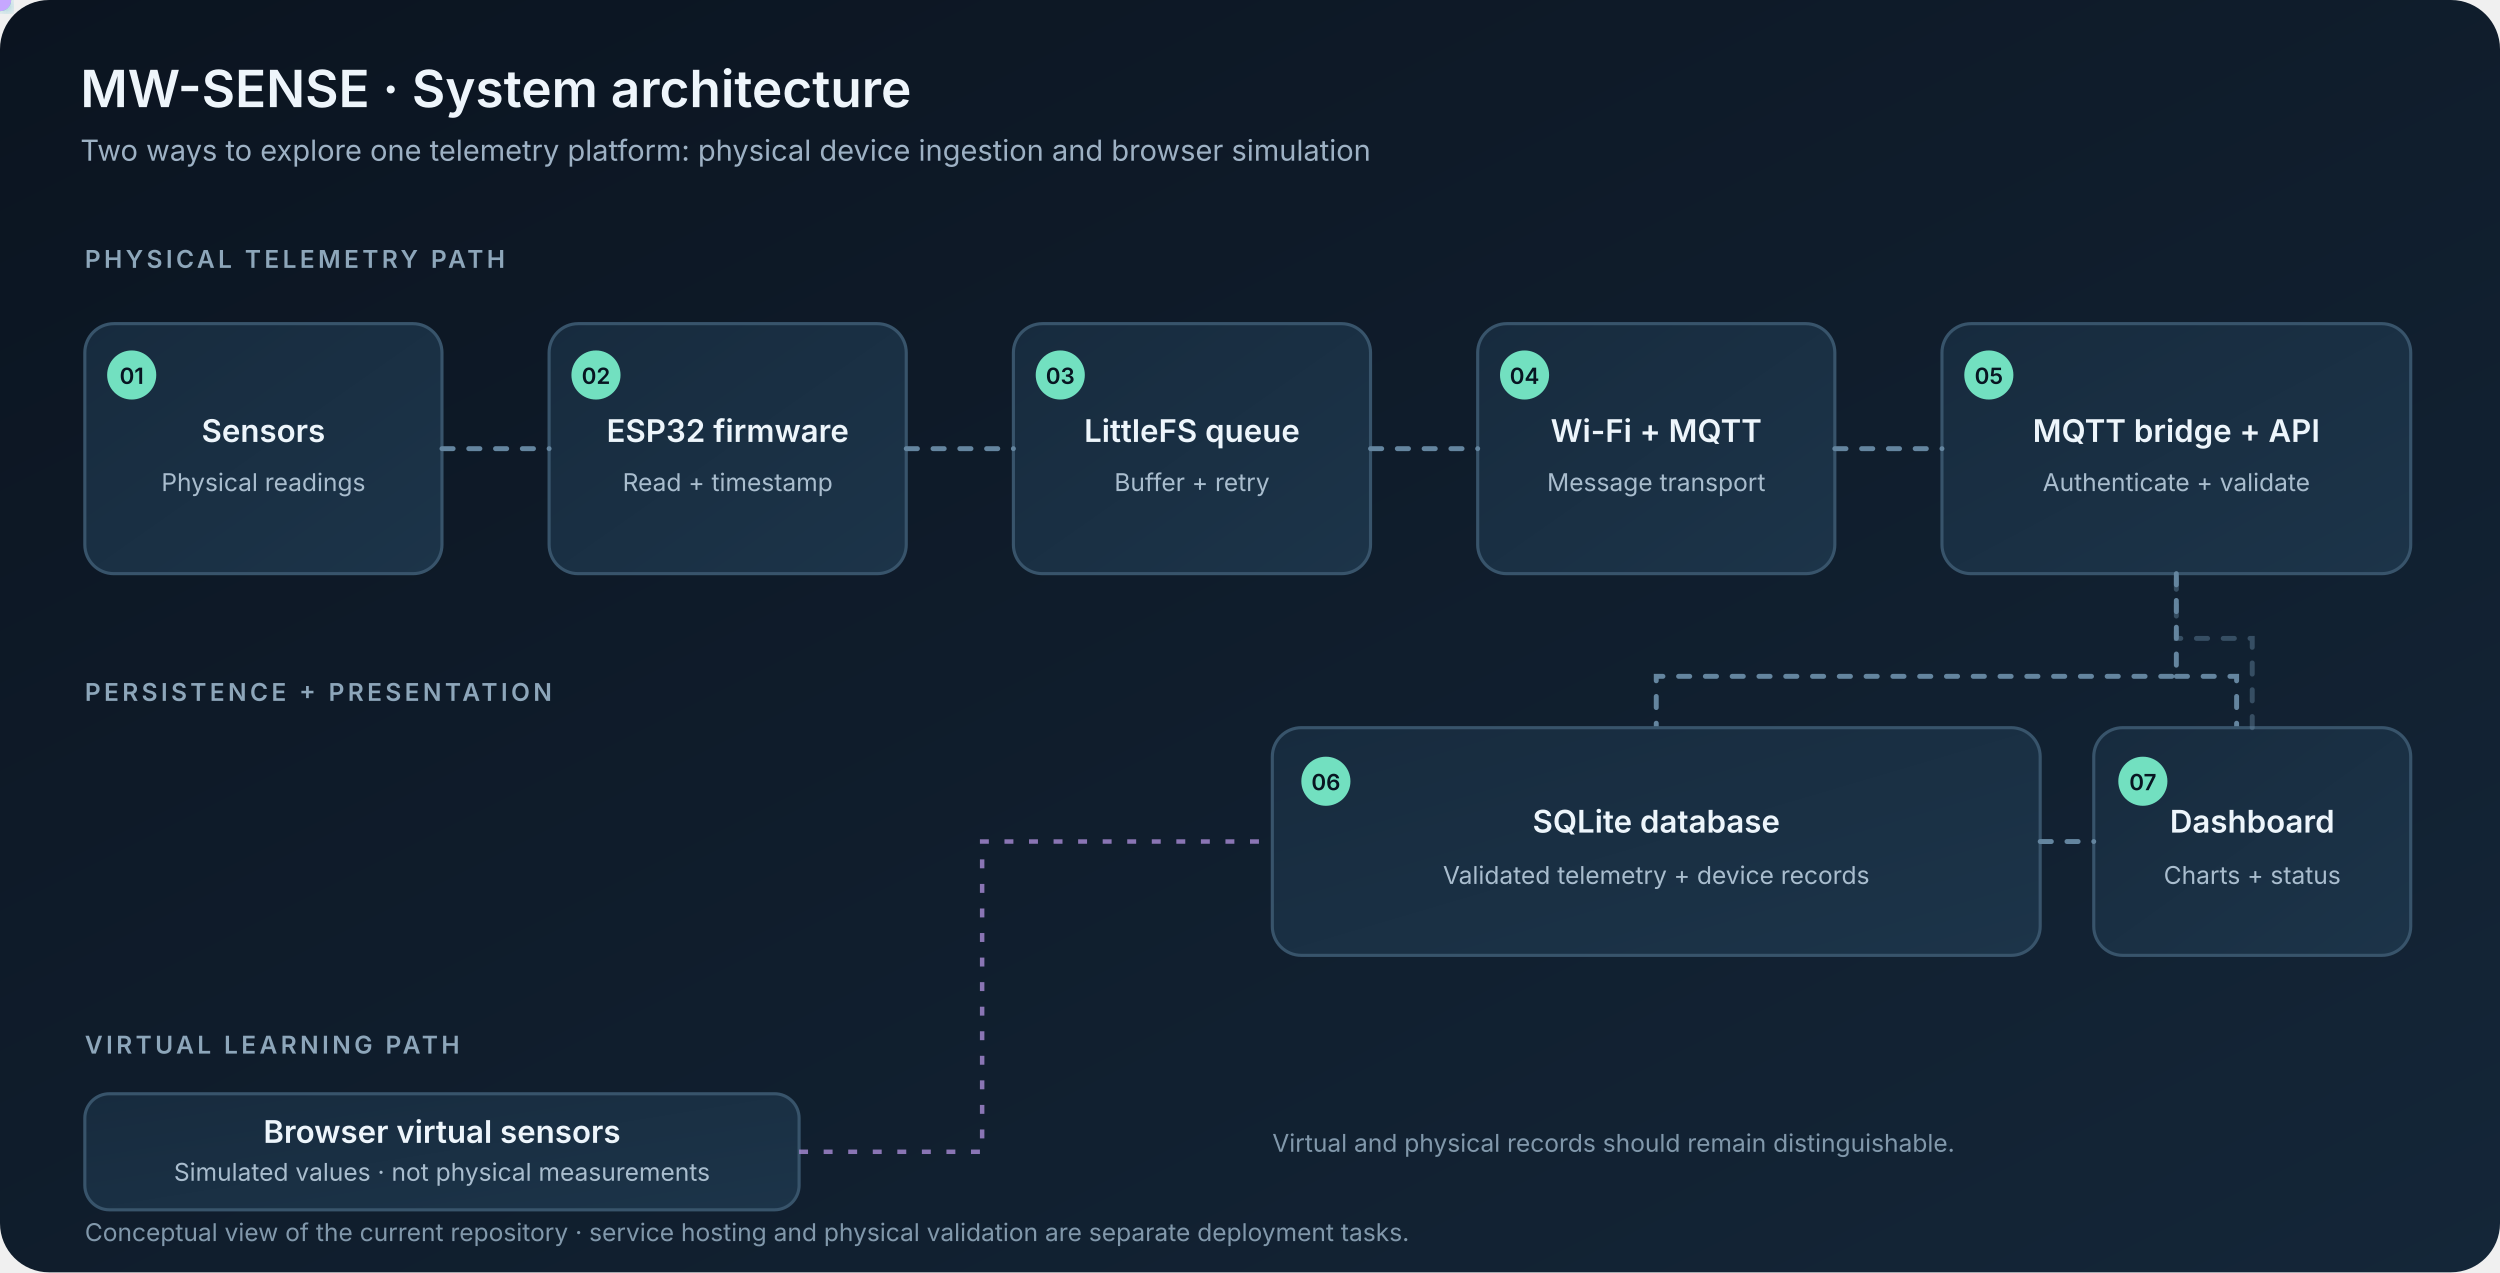
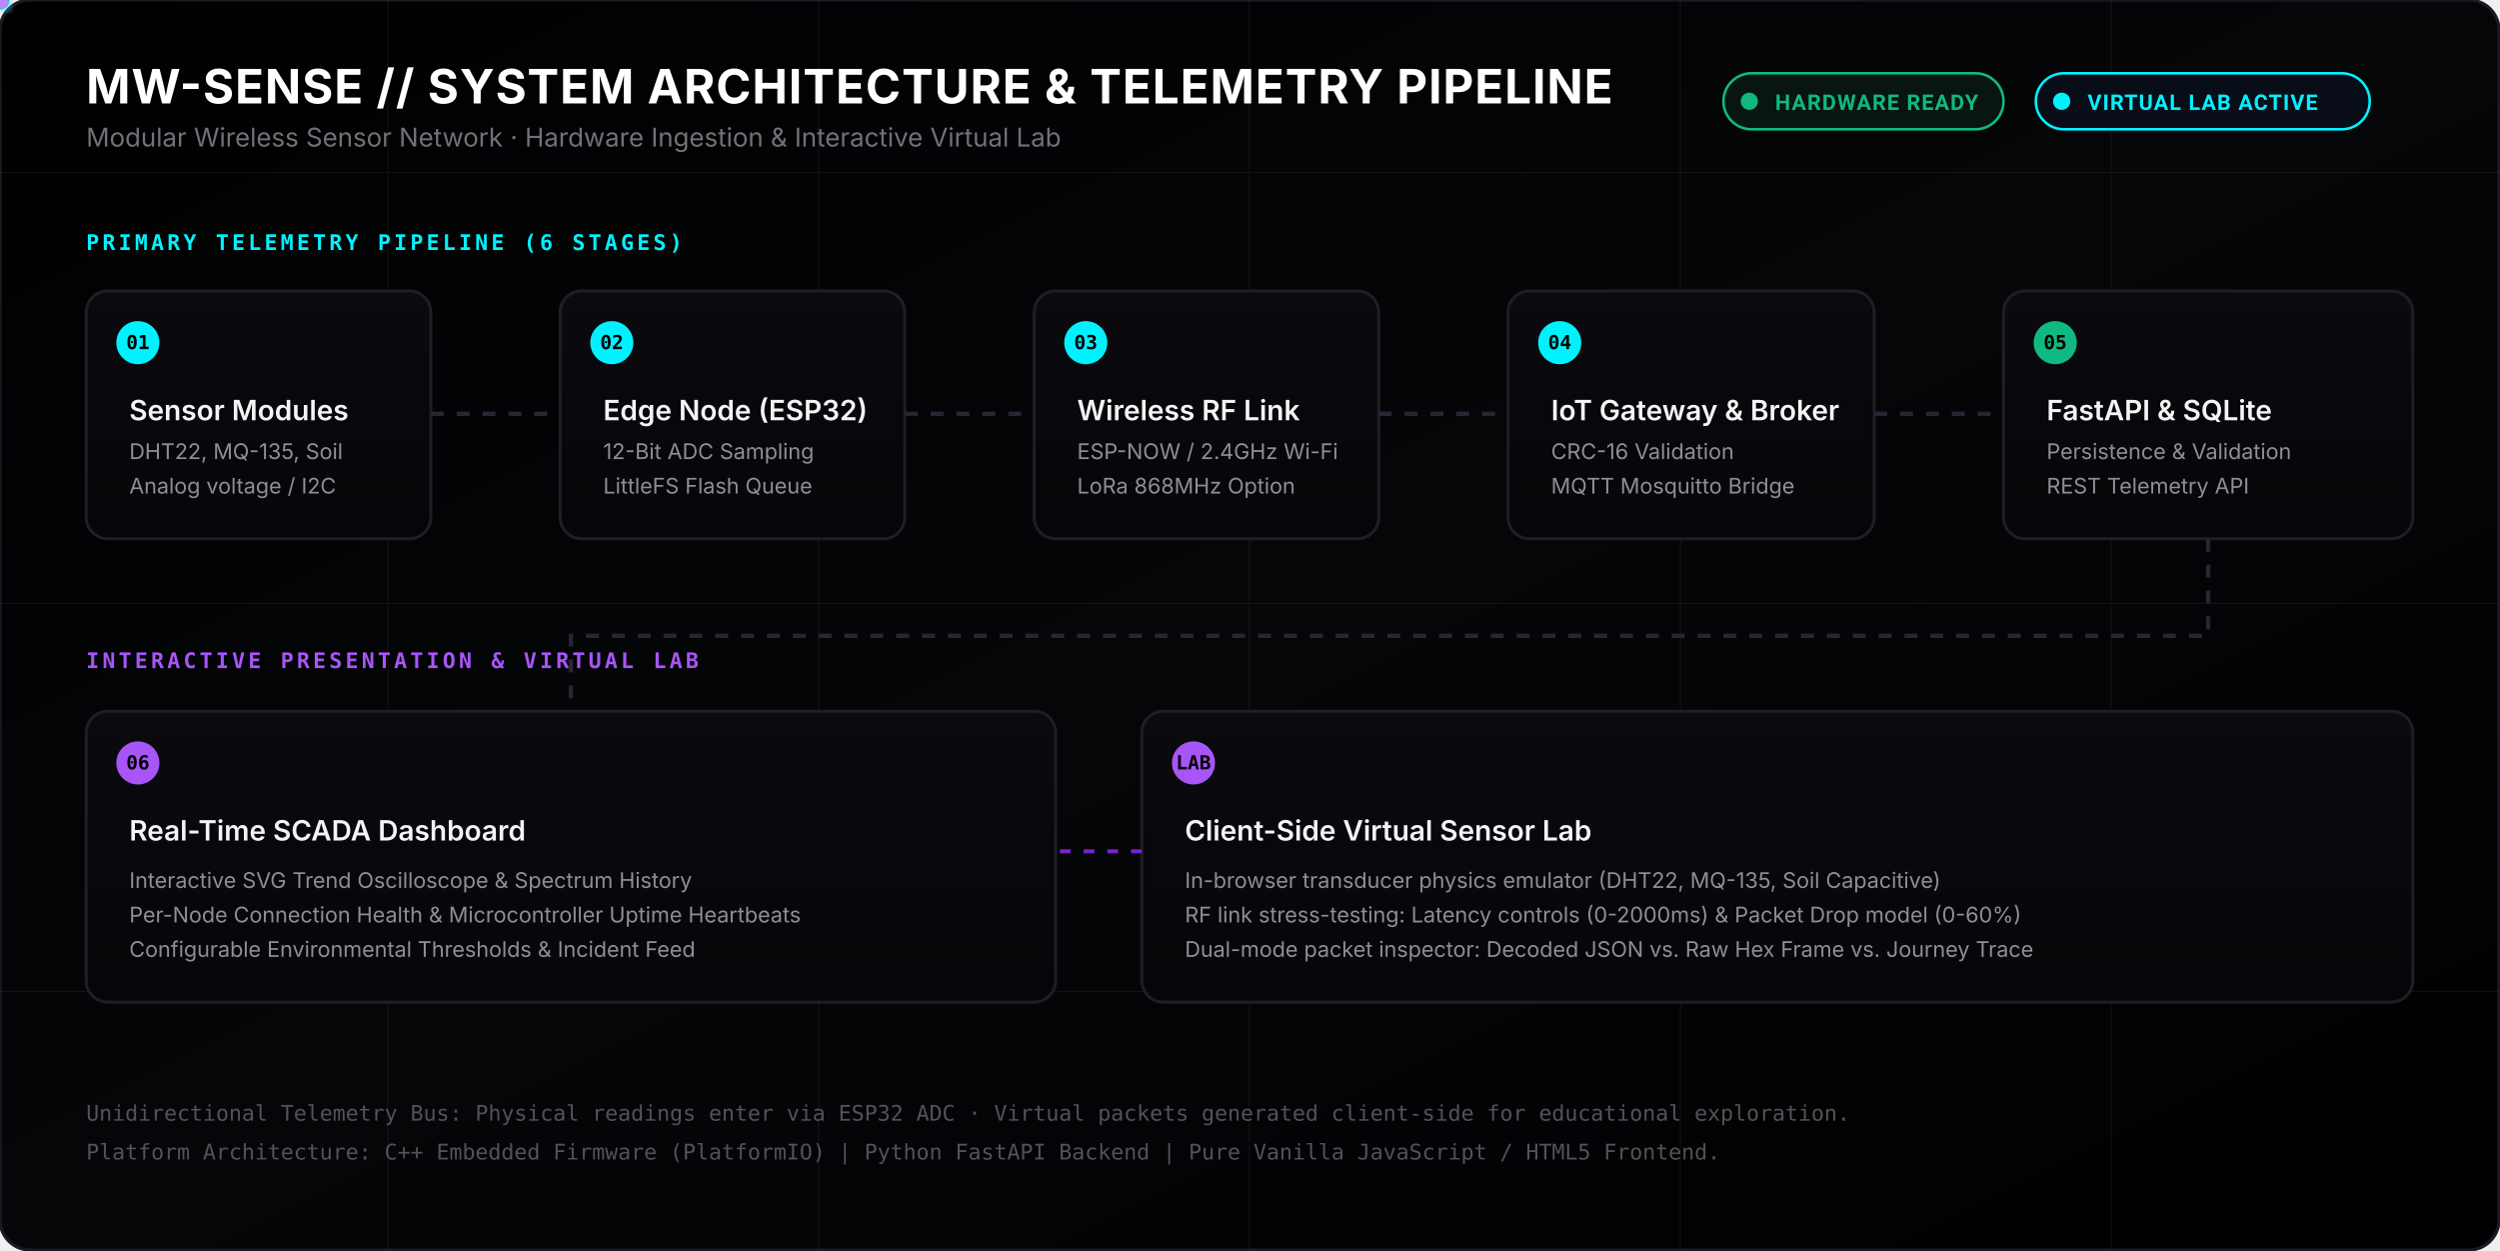
- <svg xmlns="http://www.w3.org/2000/svg" viewBox="0 0 1120 570" role="img" aria-labelledby="title desc">
+ <svg xmlns="http://www.w3.org/2000/svg" viewBox="0 0 1160 580" role="img" aria-labelledby="title desc" style="background:#000000; font-family:-apple-system, BlinkMacSystemFont, 'Segoe UI', Roboto, 'Helvetica Neue', Arial, sans-serif;">
  <defs>
-     <linearGradient id="canvas" x1="0" y1="0" x2="1" y2="1">
-       <stop stop-color="#0b1420" />
-       <stop offset="1" stop-color="#142638" />
+     <linearGradient id="bgCanvas" x1="0%" y1="0%" x2="100%" y2="100%">
+       <stop offset="0%" stop-color="#000000" />
+       <stop offset="50%" stop-color="#040608" />
+       <stop offset="100%" stop-color="#000000" />
    </linearGradient>
-     <linearGradient id="panel" x1="0" y1="0" x2="1" y2="1">
-       <stop stop-color="#172b3e" />
-       <stop offset="1" stop-color="#1c3449" />
+     <linearGradient id="panelGrad" x1="0%" y1="0%" x2="0%" y2="100%">
+       <stop offset="0%" stop-color="#0a0a0f" />
+       <stop offset="100%" stop-color="#060609" />
    </linearGradient>
-     <filter id="glow">
+     <linearGradient id="cyanLine" x1="0%" y1="0%" x2="100%" y2="0%">
+       <stop offset="0%" stop-color="#00f2fe" />
+       <stop offset="100%" stop-color="#4facfe" />
+     </linearGradient>
+     <filter id="glowCyan" x="-20%" y="-20%" width="140%" height="140%">
+       <feGaussianBlur stdDeviation="3.5" result="blur" />
+       <feMerge>
+         <feMergeNode in="blur" />
+         <feMergeNode in="SourceGraphic" />
+       </feMerge>
+     </filter>
+     <filter id="glowGreen" x="-20%" y="-20%" width="140%" height="140%">
      <feGaussianBlur stdDeviation="3" result="blur" />
      <feMerge>
        <feMergeNode in="blur" />
        <feMergeNode in="SourceGraphic" />
      </feMerge>
    </filter>
    <style>
-     .heading{font:600 23px system-ui,-apple-system,sans-serif;fill:#eef5fb}
-     .subheading{font:13px system-ui,-apple-system,sans-serif;fill:#9db1c4}
-     .lane{font:600 11px system-ui,-apple-system,sans-serif;letter-spacing:1.5px;fill:#8da6ba}
-     .node{fill:url(#panel);stroke:#38546b;stroke-width:1.4}
-     .nodeTitle{font:600 14px system-ui,-apple-system,sans-serif;fill:#edf5fb}
-     .nodeSub{font:11px system-ui,-apple-system,sans-serif;fill:#a9bdce}
-     .number{font:600 10px system-ui,-apple-system,sans-serif;fill:#081522}
-     .flow{fill:none;stroke:#64859f;stroke-width:2.2;stroke-linecap:round;stroke-dasharray:5 7}
-     .virtual{fill:none;stroke:#a98bd6;stroke-width:2;stroke-dasharray:4 7;opacity:.8}
-     .packet{fill:#72e0c0;filter:url(#glow)}
-     .vpacket{fill:#c6a7ff;filter:url(#glow)}
-     .foot{font:11px system-ui,-apple-system,sans-serif;fill:#8198ab}
-     @media (prefers-reduced-motion: reduce){.packet,.vpacket{display:none}}
-   </style>
+       .title-text { font: 700 22px -apple-system, BlinkMacSystemFont, sans-serif; fill: #ffffff; letter-spacing: 0.5px; }
+       .sub-text { font: 12px -apple-system, BlinkMacSystemFont, sans-serif; fill: #71717a; }
+       .lane-label { font: 700 10px monospace; fill: #00f2fe; letter-spacing: 1.5px; }
+       .lane-virtual { font: 700 10px monospace; fill: #a855f7; letter-spacing: 1.5px; }
+       
+       .node-card { fill: url(#panelGrad); stroke: #1e1e26; stroke-width: 1.4; rx: 10px; }
+       .node-card:hover { stroke: #00f2fe; }
+       .node-title { font: 600 13px -apple-system, BlinkMacSystemFont, sans-serif; fill: #f4f4f5; }
+       .node-detail { font: 10px -apple-system, BlinkMacSystemFont, sans-serif; fill: #8e8e99; }
+       .node-badge { font: 700 9px monospace; fill: #000000; }
+       
+       .bus-line { fill: none; stroke: #272733; stroke-width: 2; stroke-dasharray: 6 6; }
+       .bus-active { fill: none; stroke: #00f2fe; stroke-width: 2.2; stroke-linecap: round; }
+       .virtual-bus { fill: none; stroke: #7e22ce; stroke-width: 1.8; stroke-dasharray: 5 6; }
+       
+       .packet-cyan { fill: #00f2fe; filter: url(#glowCyan); }
+       .packet-green { fill: #10b981; filter: url(#glowGreen); }
+       .packet-purple { fill: #c084fc; filter: url(#glowCyan); }
+       
+       .footer-note { font: 10px monospace; fill: #52525b; }
+       
+       .pulse-indicator {
+         animation: pulseDot 2s infinite ease-in-out;
+       }
+       @keyframes pulseDot {
+         0%, 100% { opacity: 0.6; }
+         50% { opacity: 1; filter: drop-shadow(0 0 6px #00f2fe); }
+       }
+     </style>
  </defs>
-   <rect width="1120" height="570" rx="22" fill="url(#canvas)" />
-   <text class="heading" x="36" y="48">MW-SENSE · System architecture</text>
-   <text class="subheading" x="36" y="72">Two ways to explore one telemetry platform: physical device ingestion and browser simulation</text>
-   <text class="lane" x="38" y="120">PHYSICAL TELEMETRY PATH</text>
-   <g>
-     <rect class="node" x="38" y="145" width="160" height="112" rx="13" />
-     <circle cx="59" cy="168" r="11" fill="#72e0c0" />
-     <text class="number" x="59" y="172" text-anchor="middle">01</text>
-     <text class="nodeTitle" x="118" y="198" text-anchor="middle">Sensors</text>
-     <text class="nodeSub" x="118" y="220" text-anchor="middle">Physical readings</text>
-     <rect class="node" x="246" y="145" width="160" height="112" rx="13" />
-     <circle cx="267" cy="168" r="11" fill="#72e0c0" />
-     <text class="number" x="267" y="172" text-anchor="middle">02</text>
-     <text class="nodeTitle" x="326" y="198" text-anchor="middle">ESP32 firmware</text>
-     <text class="nodeSub" x="326" y="220" text-anchor="middle">Read + timestamp</text>
-     <rect class="node" x="454" y="145" width="160" height="112" rx="13" />
-     <circle cx="475" cy="168" r="11" fill="#72e0c0" />
-     <text class="number" x="475" y="172" text-anchor="middle">03</text>
-     <text class="nodeTitle" x="534" y="198" text-anchor="middle">LittleFS queue</text>
-     <text class="nodeSub" x="534" y="220" text-anchor="middle">Buffer + retry</text>
-     <rect class="node" x="662" y="145" width="160" height="112" rx="13" />
-     <circle cx="683" cy="168" r="11" fill="#72e0c0" />
-     <text class="number" x="683" y="172" text-anchor="middle">04</text>
-     <text class="nodeTitle" x="742" y="198" text-anchor="middle">Wi-Fi + MQTT</text>
-     <text class="nodeSub" x="742" y="220" text-anchor="middle">Message transport</text>
-     <rect class="node" x="870" y="145" width="210" height="112" rx="13" />
-     <circle cx="891" cy="168" r="11" fill="#72e0c0" />
-     <text class="number" x="891" y="172" text-anchor="middle">05</text>
-     <text class="nodeTitle" x="975" y="198" text-anchor="middle">MQTT bridge + API</text>
-     <text class="nodeSub" x="975" y="220" text-anchor="middle">Authenticate + validate</text>
+   <rect width="1160" height="580" rx="14" fill="url(#bgCanvas)" stroke="#1a1a24" stroke-width="1.5" />
+   <g opacity="0.06" stroke="#ffffff" stroke-width="0.5">
+     <line x1="0" y1="80" x2="1160" y2="80" />
+     <line x1="0" y1="280" x2="1160" y2="280" />
+     <line x1="0" y1="460" x2="1160" y2="460" />
+     <line x1="180" y1="0" x2="180" y2="580" />
+     <line x1="380" y1="0" x2="380" y2="580" />
+     <line x1="580" y1="0" x2="580" y2="580" />
+     <line x1="780" y1="0" x2="780" y2="580" />
+     <line x1="980" y1="0" x2="980" y2="580" />
  </g>
-   <g class="flow">
-     <path d="M198 201H246" />
-     <path d="M406 201H454" />
-     <path d="M614 201H662" />
-     <path d="M822 201H870" />
+   <g transform="translate(40, 48)">
+     <text class="title-text" x="0" y="0">MW-SENSE // SYSTEM ARCHITECTURE &amp; TELEMETRY PIPELINE</text>
+     <text class="sub-text" x="0" y="20">Modular Wireless Sensor Network · Hardware Ingestion &amp; Interactive Virtual Lab</text>
+     <g transform="translate(760, -14)">
+       <rect x="0" y="0" width="130" height="26" rx="13" fill="#081512" stroke="#10b981" stroke-width="1.2" />
+       <circle cx="12" cy="13" r="4" fill="#10b981" class="pulse-indicator" />
+       <text x="24" y="17" fill="#10b981" font-size="10" font-weight="700" letter-spacing="0.05em">HARDWARE READY</text>
+       <rect x="145" y="0" width="155" height="26" rx="13" fill="#090d18" stroke="#00f2fe" stroke-width="1.2" />
+       <circle cx="157" cy="13" r="4" fill="#00f2fe" class="pulse-indicator" />
+       <text x="169" y="17" fill="#00f2fe" font-size="10" font-weight="700" letter-spacing="0.05em">VIRTUAL LAB ACTIVE</text>
+     </g>
  </g>
-   <circle class="packet" r="5">
-     <animateMotion dur="6s" repeatCount="indefinite" path="M198 201H975" />
+   <text class="lane-label" x="40" y="116">PRIMARY TELEMETRY PIPELINE (6 STAGES)</text>
+   <g transform="translate(40, 135)">
+     <rect class="node-card" width="160" height="115" />
+     <circle cx="24" cy="24" r="10" fill="#00f2fe" />
+     <text class="node-badge" x="24" y="27" text-anchor="middle">01</text>
+     <text class="node-title" x="20" y="60">Sensor Modules</text>
+     <text class="node-detail" x="20" y="78">DHT22, MQ-135, Soil</text>
+     <text class="node-detail" x="20" y="94">Analog voltage / I2C</text>
+   </g>
+   <g transform="translate(260, 135)">
+     <rect class="node-card" width="160" height="115" />
+     <circle cx="24" cy="24" r="10" fill="#00f2fe" />
+     <text class="node-badge" x="24" y="27" text-anchor="middle">02</text>
+     <text class="node-title" x="20" y="60">Edge Node (ESP32)</text>
+     <text class="node-detail" x="20" y="78">12-Bit ADC Sampling</text>
+     <text class="node-detail" x="20" y="94">LittleFS Flash Queue</text>
+   </g>
+   <g transform="translate(480, 135)">
+     <rect class="node-card" width="160" height="115" />
+     <circle cx="24" cy="24" r="10" fill="#00f2fe" />
+     <text class="node-badge" x="24" y="27" text-anchor="middle">03</text>
+     <text class="node-title" x="20" y="60">Wireless RF Link</text>
+     <text class="node-detail" x="20" y="78">ESP-NOW / 2.4GHz Wi-Fi</text>
+     <text class="node-detail" x="20" y="94">LoRa 868MHz Option</text>
+   </g>
+   <g transform="translate(700, 135)">
+     <rect class="node-card" width="170" height="115" />
+     <circle cx="24" cy="24" r="10" fill="#00f2fe" />
+     <text class="node-badge" x="24" y="27" text-anchor="middle">04</text>
+     <text class="node-title" x="20" y="60">IoT Gateway &amp; Broker</text>
+     <text class="node-detail" x="20" y="78">CRC-16 Validation</text>
+     <text class="node-detail" x="20" y="94">MQTT Mosquitto Bridge</text>
+   </g>
+   <g transform="translate(930, 135)">
+     <rect class="node-card" width="190" height="115" />
+     <circle cx="24" cy="24" r="10" fill="#10b981" />
+     <text class="node-badge" x="24" y="27" text-anchor="middle">05</text>
+     <text class="node-title" x="20" y="60">FastAPI &amp; SQLite</text>
+     <text class="node-detail" x="20" y="78">Persistence &amp; Validation</text>
+     <text class="node-detail" x="20" y="94">REST Telemetry API</text>
+   </g>
+   <path d="M 200 192 L 260 192" class="bus-line" />
+   <path d="M 420 192 L 480 192" class="bus-line" />
+   <path d="M 640 192 L 700 192" class="bus-line" />
+   <path d="M 870 192 L 930 192" class="bus-line" />
+   <circle class="packet-cyan" r="4.5">
+     <animateMotion dur="5s" repeatCount="indefinite" path="M 200 192 L 930 192" />
  </circle>
-   <circle class="packet" r="4">
-     <animateMotion dur="6s" begin="-3s" repeatCount="indefinite" path="M198 201H975" />
+   <circle class="packet-cyan" r="3.5">
+     <animateMotion dur="5s" begin="-2.5s" repeatCount="indefinite" path="M 200 192 L 930 192" />
  </circle>
-   <path d="M975 257V303H742V326" class="flow" />
-   <path d="M975 303H1002V326" class="flow" />
-   <text class="lane" x="38" y="314">PERSISTENCE + PRESENTATION</text>
-   <rect class="node" x="570" y="326" width="344" height="102" rx="13" />
-   <circle cx="594" cy="350" r="11" fill="#72e0c0" />
-   <text class="number" x="594" y="354" text-anchor="middle">06</text>
-   <text class="nodeTitle" x="742" y="373" text-anchor="middle">SQLite database</text>
-   <text class="nodeSub" x="742" y="396" text-anchor="middle">Validated telemetry + device records</text>
-   <rect class="node" x="938" y="326" width="142" height="102" rx="13" />
-   <circle cx="960" cy="350" r="11" fill="#72e0c0" />
-   <text class="number" x="960" y="354" text-anchor="middle">07</text>
-   <text class="nodeTitle" x="1009" y="373" text-anchor="middle">Dashboard</text>
-   <text class="nodeSub" x="1009" y="396" text-anchor="middle">Charts + status</text>
-   <path class="flow" d="M914 377H938" />
-   <circle class="packet" r="5">
-     <animateMotion dur="2.8s" repeatCount="indefinite" path="M914 377H938" />
+   <text class="lane-virtual" x="40" y="310">INTERACTIVE PRESENTATION &amp; VIRTUAL LAB</text>
+   <g transform="translate(40, 330)">
+     <rect class="node-card" width="450" height="135" />
+     <circle cx="24" cy="24" r="10" fill="#a855f7" />
+     <text class="node-badge" x="24" y="27" text-anchor="middle">06</text>
+     <text class="node-title" x="20" y="60">Real-Time SCADA Dashboard</text>
+     <text class="node-detail" x="20" y="82">Interactive SVG Trend Oscilloscope &amp; Spectrum History</text>
+     <text class="node-detail" x="20" y="98">Per-Node Connection Health &amp; Microcontroller Uptime Heartbeats</text>
+     <text class="node-detail" x="20" y="114">Configurable Environmental Thresholds &amp; Incident Feed</text>
+   </g>
+   <g transform="translate(530, 330)">
+     <rect class="node-card" width="590" height="135" stroke="#7e22ce" />
+     <circle cx="24" cy="24" r="10" fill="#a855f7" />
+     <text class="node-badge" x="24" y="27" text-anchor="middle">LAB</text>
+     <text class="node-title" x="20" y="60">Client-Side Virtual Sensor Lab</text>
+     <text class="node-detail" x="20" y="82">In-browser transducer physics emulator (DHT22, MQ-135, Soil Capacitive)</text>
+     <text class="node-detail" x="20" y="98">RF link stress-testing: Latency controls (0-2000ms) &amp; Packet Drop model (0-60%)</text>
+     <text class="node-detail" x="20" y="114">Dual-mode packet inspector: Decoded JSON vs. Raw Hex Frame vs. Journey Trace</text>
+   </g>
+   <path d="M 1025 250 L 1025 295 L 265 295 L 265 330" class="bus-line" />
+   <circle class="packet-green" r="4">
+     <animateMotion dur="4s" repeatCount="indefinite" path="M 1025 250 L 1025 295 L 265 295 L 265 330" />
  </circle>
-   <path class="flow" d="M1009 326V286H975V257" opacity=".45" />
-   <text class="lane" x="38" y="472">VIRTUAL LEARNING PATH</text>
-   <rect class="node" x="38" y="490" width="320" height="52" rx="11" stroke="#7f69a9" />
-   <text class="nodeTitle" x="198" y="512" text-anchor="middle">Browser virtual sensors</text>
-   <text class="nodeSub" x="198" y="529" text-anchor="middle">Simulated values · not physical measurements</text>
-   <path class="virtual" d="M358 516H440V377H570" />
-   <circle class="vpacket" r="5">
-     <animateMotion dur="5s" repeatCount="indefinite" path="M358 516H440V377H570" />
+   <path d="M 530 395 L 490 395" class="virtual-bus" />
+   <circle class="packet-purple" r="4">
+     <animateMotion dur="2.5s" repeatCount="indefinite" path="M 530 395 L 490 395" />
  </circle>
-   <text class="foot" x="570" y="516">Virtual and physical records should remain distinguishable.</text>
-   <text class="foot" x="38" y="556">Conceptual view of the current repository · service hosting and physical validation are separate deployment tasks.</text>
+   <g transform="translate(40, 520)">
+     <text class="footer-note" x="0" y="0">Unidirectional Telemetry Bus: Physical readings enter via ESP32 ADC · Virtual packets generated client-side for educational exploration.</text>
+     <text class="footer-note" x="0" y="18">Platform Architecture: C++ Embedded Firmware (PlatformIO) | Python FastAPI Backend | Pure Vanilla JavaScript / HTML5 Frontend.</text>
+   </g>
</svg>
